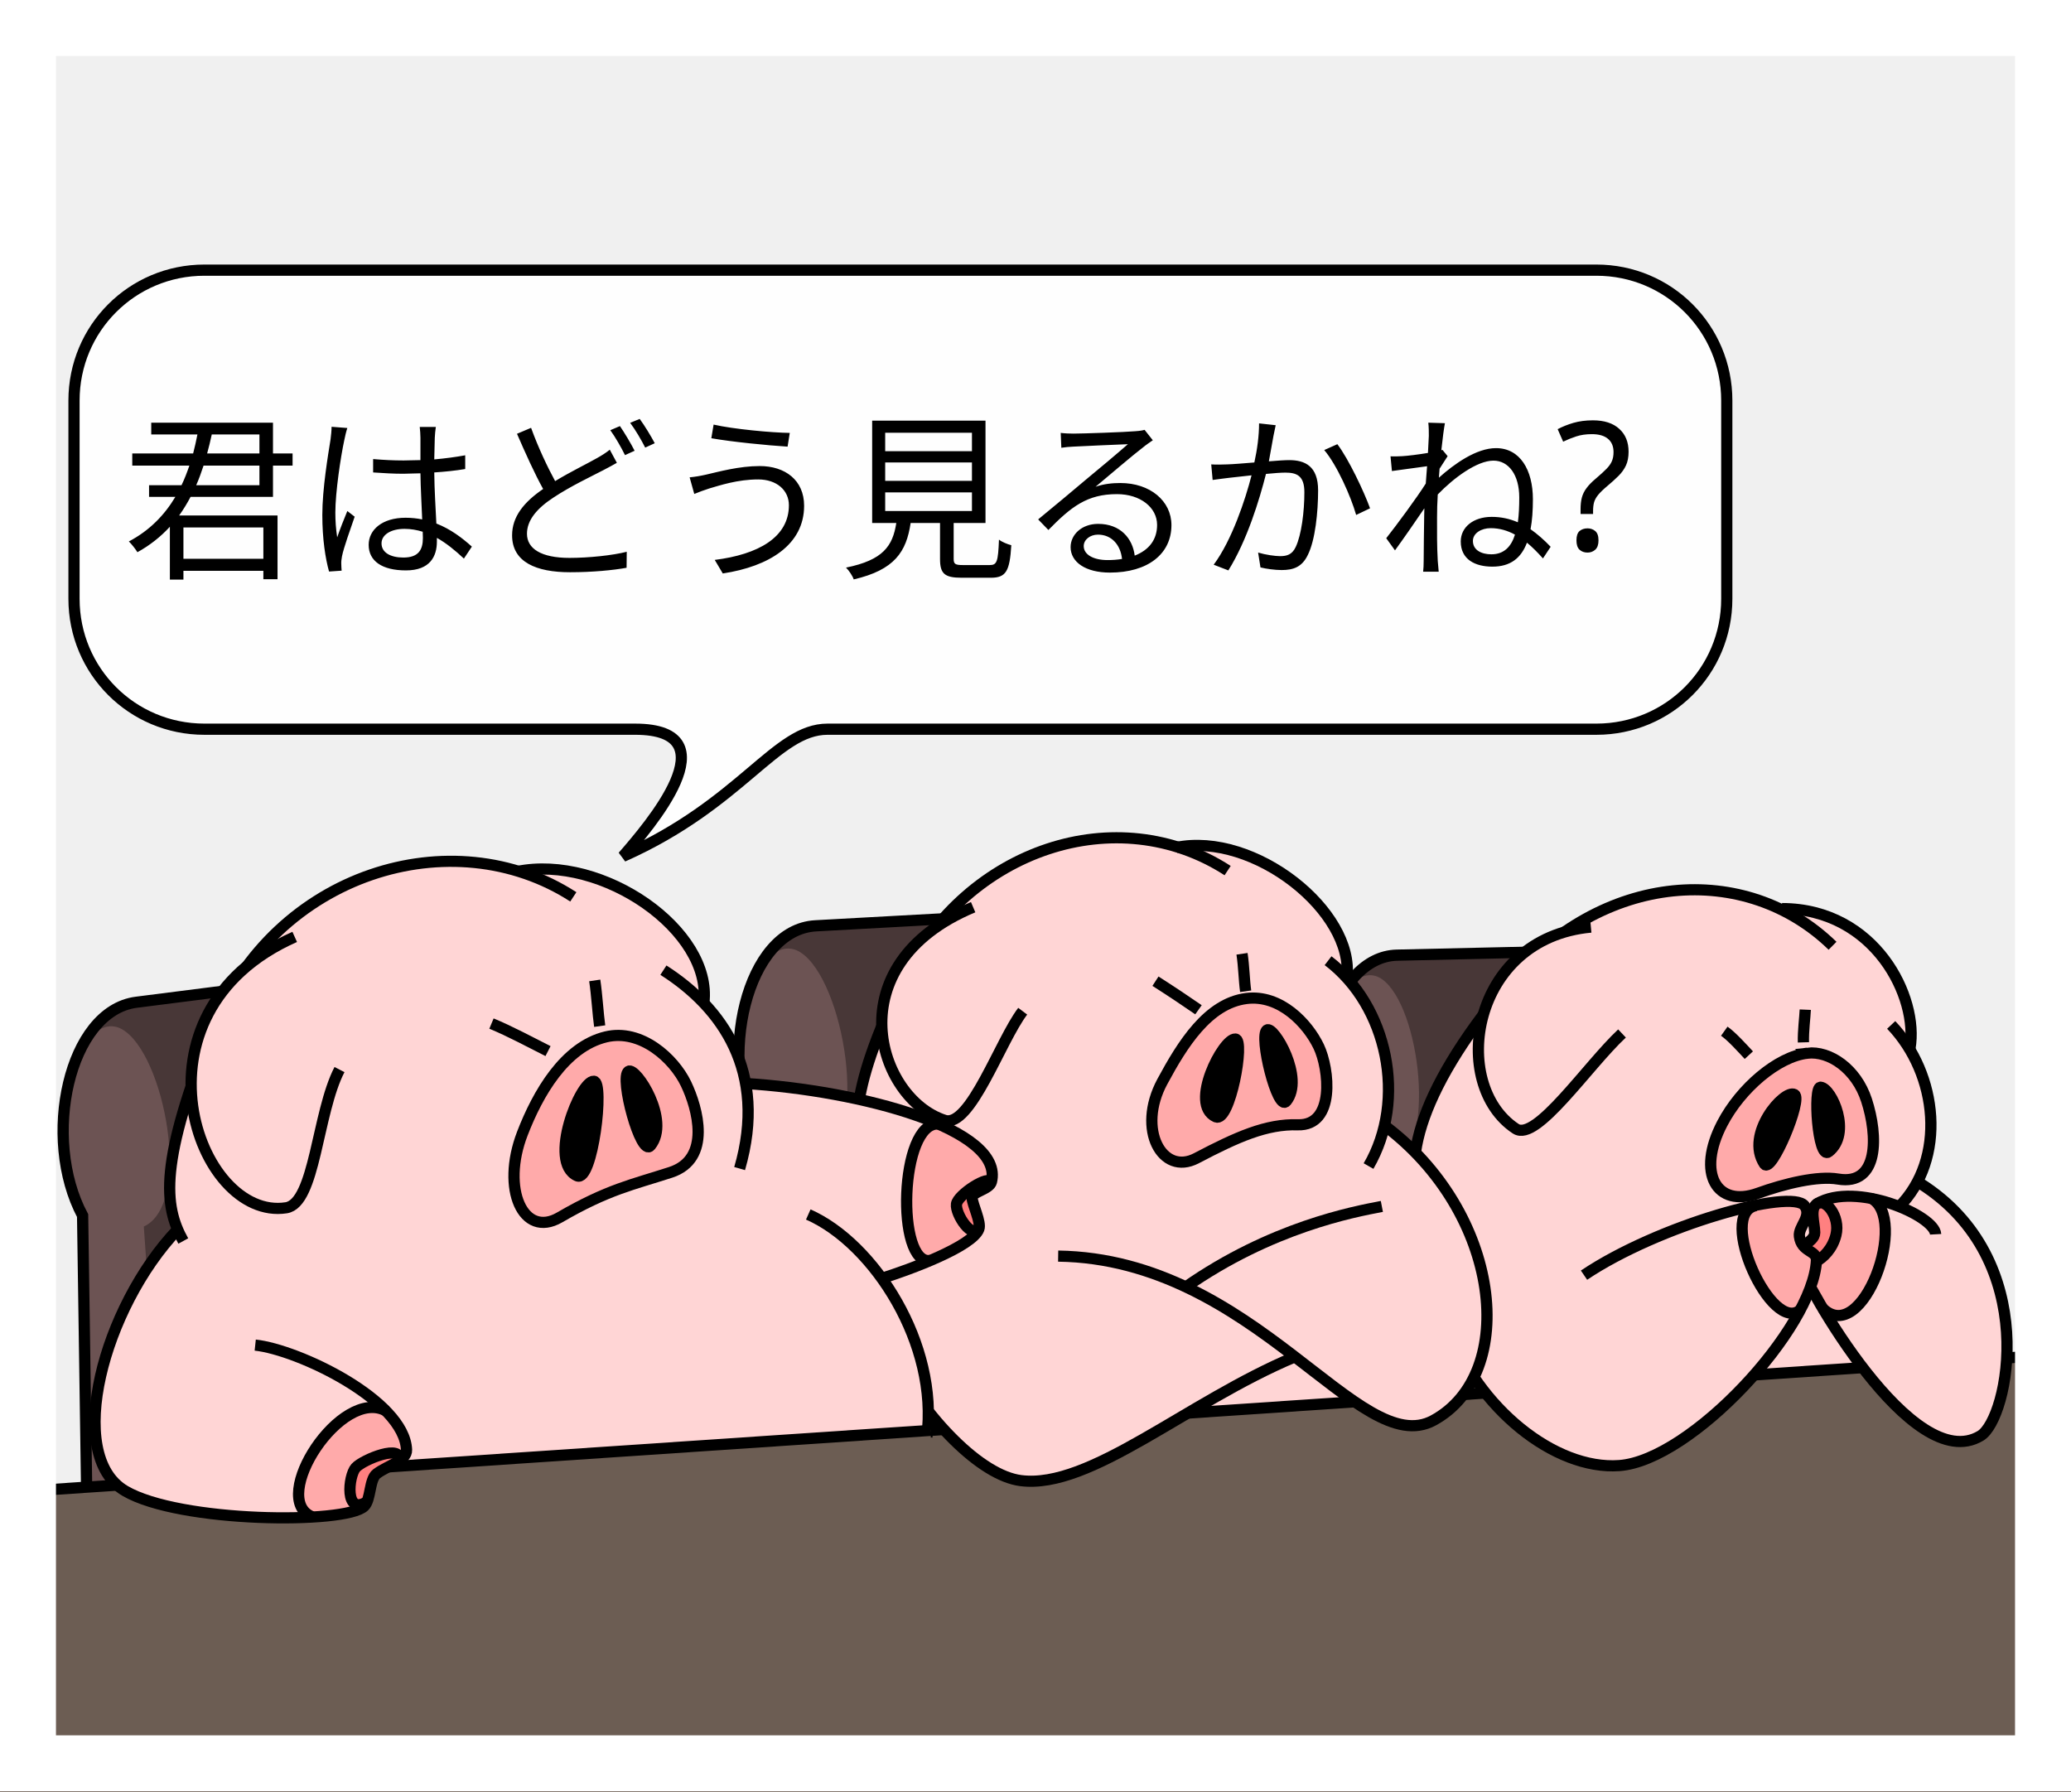
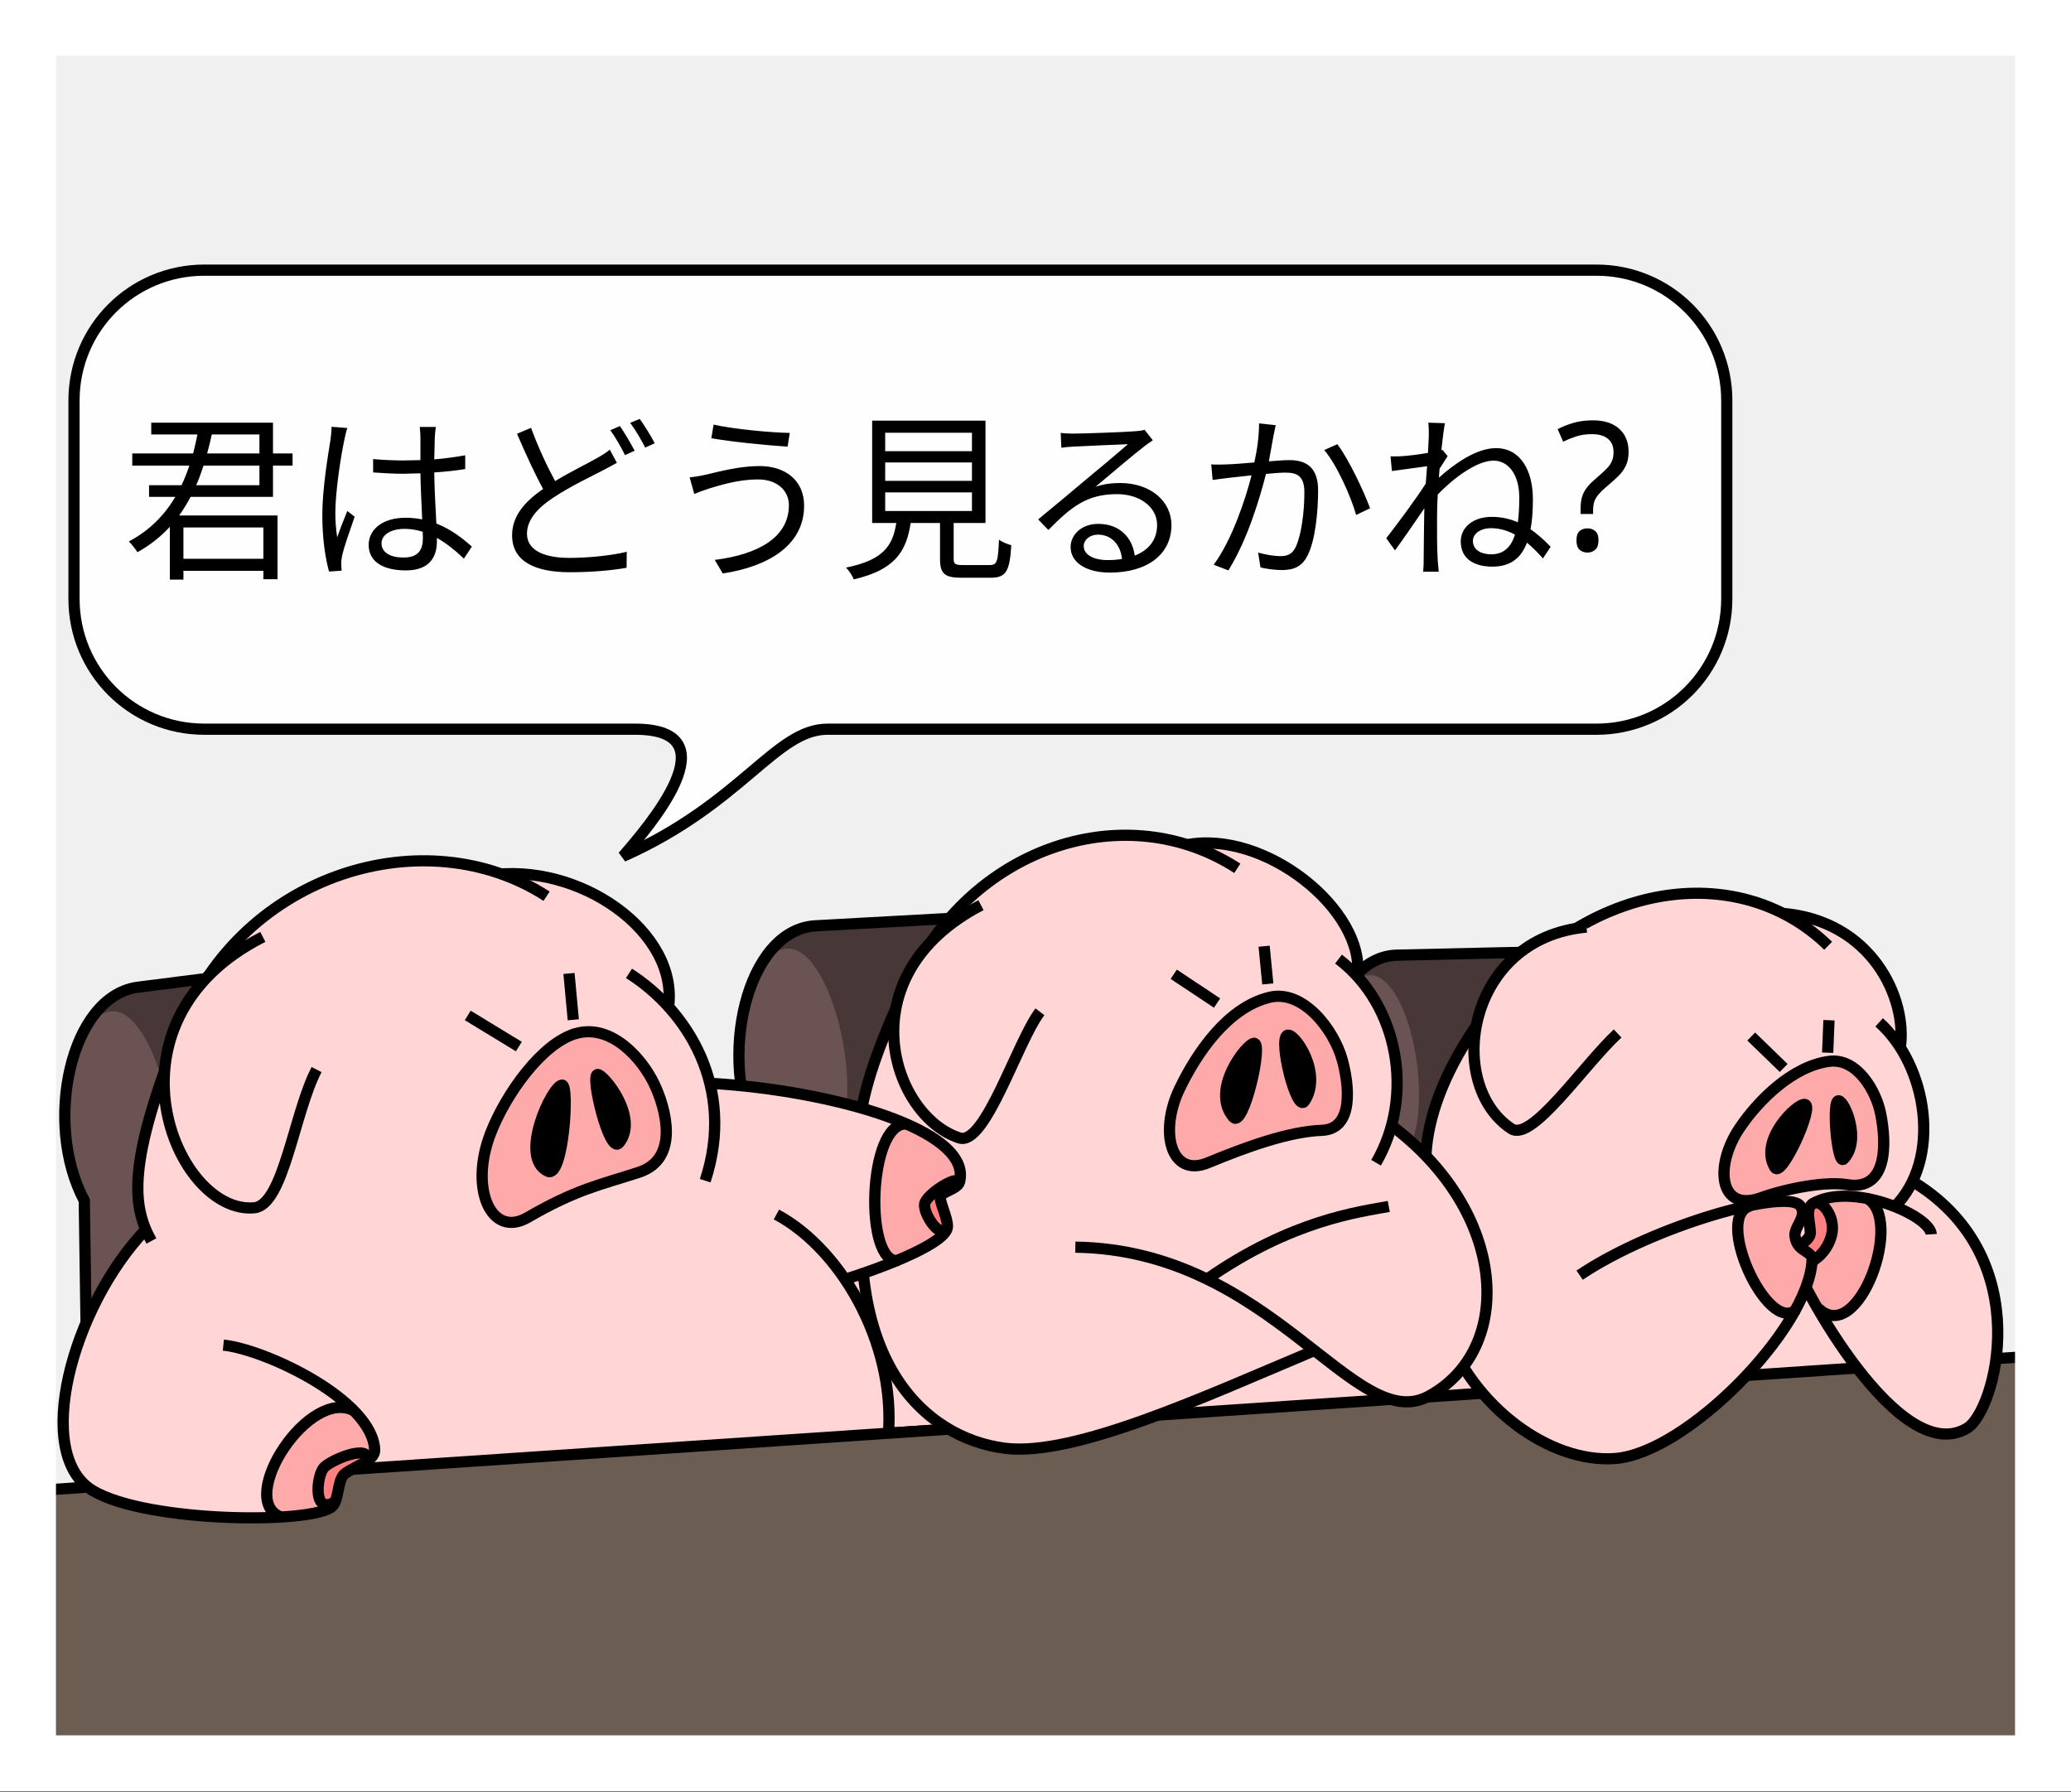
<svg xmlns="http://www.w3.org/2000/svg" width="370" height="320" id="svg3172" version="1.1">
  <defs id="defs3174" />
  <g id="layer1" transform="translate(0,-732.3622)" style="display:none">
    <path style="fill:none;stroke:#0000ff;stroke-width:1px;stroke-linecap:butt;stroke-linejoin:miter;stroke-opacity:1;display:inline" d="M 10,1042.362 360,742.362" id="path3025" />
    <path style="fill:none;stroke:#0000ff;stroke-width:1px;stroke-linecap:butt;stroke-linejoin:miter;stroke-opacity:1;display:inline" d="M 10,742.362 360,1042.362" id="path3027" />
    <path style="fill:none;stroke:#ff0000;stroke-width:1px;stroke-linecap:butt;stroke-linejoin:miter;stroke-opacity:1;display:inline" d="m 10,732.362 0,320" id="path3006" />
    <path style="fill:none;stroke:#ff0000;stroke-width:1px;stroke-linecap:butt;stroke-linejoin:miter;stroke-opacity:1;display:inline" d="m 360,732.362 0,320" id="path3010" />
    <path style="fill:none;stroke:#ff0000;stroke-width:1px;stroke-linecap:butt;stroke-linejoin:miter;stroke-opacity:1;display:inline" d="m 0,742.362 370,3e-5" id="path3016" />
    <path style="fill:none;stroke:#ff0000;stroke-width:1px;stroke-linecap:butt;stroke-linejoin:miter;stroke-opacity:1;display:inline" d="m 0,1042.362 370,0" id="path3018" />
  </g>
  <g id="layer3">
    <path style="fill:#6c5d53;stroke:#000000;stroke-width:2;stroke-linecap:butt;stroke-linejoin:miter;stroke-opacity:1" d="m 160,404 840,-84 0,200 -840,0" id="path3089" />
    <path style="fill:#6c5d53;stroke:#000000;stroke-width:2;stroke-linecap:butt;stroke-linejoin:miter;stroke-opacity:1" d="M 170,520 0,520 0,420 170,403" id="path3089-1" />
    <g transform="matrix(0.5781267,0.0422372,-0.00870668,0.5763983,-355.4058,-540.876)" style="stroke-width:3.463;display:inline" id="g7272-5-7">
      <path style="fill:#483737;stroke:none;display:inline" d="m 869.042,1327.661 -1.881,-99.29 c -13.036,-24.623 -4.798,-65.072 16.784,-67.821 l 140.88,-17.949 c 27.469,-3.5 32.414,65.125 16.546,68.91 l 26.855,144.979 -172.238,-12.993 z" id="path17724-6-2-2-7" />
      <path style="fill:#6c5353;stroke:none;display:inline" d="m 879.773,1169.089 c -12.446,-7.067 -27.11,27.173 -11.984,59.413 l 0.812,98.795 25.732,14.749 -7.663,-110.16 c 15.455,-7.108 6.614,-55.124 -6.898,-62.797 z" id="path17734-7-7-9" />
      <path style="fill:none;stroke:#000000;stroke-width:3.463;stroke-linecap:butt;stroke-linejoin:miter;stroke-opacity:1;display:inline" d="m 868.802,1327.62 -1.451,-99.216 c -13.036,-24.624 -4.399,-65.158 16.97,-67.902 l 140.816,-18.078 c 27.465,-3.526 32.733,66.544 14.921,69.312 l -120.857,18.784" id="path17724-61-6-3" />
      <path style="fill:none;stroke:#000000;stroke-width:3.463;stroke-linecap:butt;stroke-linejoin:miter;stroke-opacity:1;display:inline" d="m 1026.102,1214.105 23.012,140.609" id="path17728-2-1-1" />
      <path style="fill:none;stroke:#000000;stroke-width:3.463;stroke-linecap:butt;stroke-linejoin:miter;stroke-opacity:1;display:inline" d="m 1041.347,1211.368 26.95,145.173" id="path17730-3-4-9" />
      <path style="fill:none;stroke:#000000;stroke-width:3.463;stroke-linecap:butt;stroke-linejoin:miter;stroke-opacity:1;display:inline" d="m 923.163,1229.906 9.882,116.102" id="path17732-2-2-8" />
      <path style="fill:none;stroke:#000000;stroke-width:3.463;stroke-linecap:butt;stroke-linejoin:miter;stroke-opacity:1;display:inline" d="m 976.274,1221.852 10.424,107.75" id="path17726-4-3-6" />
    </g>
    <g transform="matrix(0.5289923,0.05568996,-0.03385587,0.5282182,-178.9203,-491.6152)" style="stroke-width:3.771;display:inline" id="g7272-5">
      <path style="fill:#483737;stroke:none;display:inline" d="m 869.042,1327.661 -1.881,-99.29 c -13.036,-24.623 -4.798,-65.072 16.784,-67.821 l 140.88,-17.949 c 27.469,-3.5 32.414,65.125 16.546,68.91 l 26.855,144.979 -172.238,-12.993 z" id="path17724-6-2-2" />
      <path style="fill:#6c5353;stroke:none;display:inline" d="m 879.773,1169.089 c -12.446,-7.067 -27.11,27.173 -11.984,59.413 l 0.812,98.795 25.732,14.749 -7.663,-110.16 c 15.455,-7.108 6.614,-55.124 -6.898,-62.797 z" id="path17734-7-7" />
      <path style="fill:none;stroke:#000000;stroke-width:3.771;stroke-linecap:butt;stroke-linejoin:miter;stroke-opacity:1;display:inline" d="m 868.802,1327.62 -1.451,-99.216 c -13.036,-24.624 -4.399,-65.158 16.97,-67.902 l 140.816,-18.078 c 27.465,-3.526 32.733,66.544 14.921,69.312 l -120.857,18.784" id="path17724-61-6" />
      <path style="fill:none;stroke:#000000;stroke-width:3.771;stroke-linecap:butt;stroke-linejoin:miter;stroke-opacity:1;display:inline" d="m 1026.102,1214.105 23.012,140.609" id="path17728-2-1" />
      <path style="fill:none;stroke:#000000;stroke-width:3.771;stroke-linecap:butt;stroke-linejoin:miter;stroke-opacity:1;display:inline" d="m 1041.347,1211.368 26.95,145.173" id="path17730-3-4" />
      <path style="fill:none;stroke:#000000;stroke-width:3.771;stroke-linecap:butt;stroke-linejoin:miter;stroke-opacity:1;display:inline" d="m 923.163,1229.906 9.882,116.102" id="path17732-2-2" />
      <path style="fill:none;stroke:#000000;stroke-width:3.771;stroke-linecap:butt;stroke-linejoin:miter;stroke-opacity:1;display:inline" d="m 976.274,1221.852 10.424,107.75" id="path17726-4-3" />
    </g>
-     <g style="stroke-width:3.548;display:inline" id="g7272" transform="matrix(0.5659715,0,0,0.5613555,-476.137,-472.4141)">
+     <g style="stroke-width:3.548;display:inline" id="g7272" transform="matrix(0.5659715,0,0,0.5613555,-475.8403,-475.1004)">
      <path style="fill:#483737;stroke:none;display:inline" d="m 869.042,1327.661 -1.881,-99.29 c -13.036,-24.623 -4.798,-65.072 16.784,-67.821 l 140.88,-17.949 c 27.469,-3.5 32.414,65.125 16.546,68.91 l 26.855,144.979 -172.238,-12.993 z" id="path17724-6-2" />
      <path style="fill:#6c5353;stroke:none;display:inline" d="m 879.773,1169.089 c -12.446,-7.067 -27.11,27.173 -11.984,59.413 l 0.812,98.795 25.732,14.749 -7.663,-110.16 c 15.455,-7.108 6.614,-55.124 -6.898,-62.797 z" id="path17734-7" />
      <path style="fill:none;stroke:#000000;stroke-width:3.548;stroke-linecap:butt;stroke-linejoin:miter;stroke-opacity:1;display:inline" d="m 868.802,1327.62 -1.451,-99.216 c -13.036,-24.624 -4.399,-65.158 16.97,-67.902 l 140.816,-18.078 c 27.465,-3.526 32.733,66.544 14.921,69.312 l -120.857,18.784" id="path17724-61" />
      <path style="fill:none;stroke:#000000;stroke-width:3.548;stroke-linecap:butt;stroke-linejoin:miter;stroke-opacity:1;display:inline" d="m 1026.102,1214.105 23.012,140.609" id="path17728-2" />
      <path style="fill:none;stroke:#000000;stroke-width:3.548;stroke-linecap:butt;stroke-linejoin:miter;stroke-opacity:1;display:inline" d="m 1041.347,1211.368 26.95,145.173" id="path17730-3" />
      <path style="fill:none;stroke:#000000;stroke-width:3.548;stroke-linecap:butt;stroke-linejoin:miter;stroke-opacity:1;display:inline" d="m 923.163,1229.906 9.882,116.102" id="path17732-2" />
      <path style="fill:none;stroke:#000000;stroke-width:3.548;stroke-linecap:butt;stroke-linejoin:miter;stroke-opacity:1;display:inline" d="m 976.274,1221.852 10.424,107.75" id="path17726-4" />
    </g>
    <g style="stroke-width:3.548;display:inline" id="g4766" transform="matrix(0.5659715,0,0,0.5613555,-460.7625,-472.4141)">
      <path id="path3911-1-4-5-6-4-1" d="m 1261.601,1222.042 c -30.71,29.443 -31.434,73.059 -23.793,90.531 l 199.07,-5.025 -6.561,-70.989 -10.446,-19.069 z" style="fill:#ffd5d5;stroke:none;display:inline" />
      <path id="path3911-1-4-5-6-4" d="m 1261.698,1221.822 c -30.71,29.443 -31.434,73.059 -23.793,90.531" style="fill:none;stroke:#000000;stroke-width:3.548;stroke-linecap:butt;stroke-linejoin:miter;stroke-opacity:1;display:inline" />
    </g>
-     <path style="fill:#ffd5d5;stroke:#000000;stroke-width:2;stroke-linecap:butt;stroke-linejoin:miter;stroke-opacity:1;display:inline" d="m 251.183,226.035 c 16.568,7.953 26.59,28.231 23.623,46.87 l -128.249,3.63 c -8.622,-14.575 0.925,-45.433 7.102,-55.13 l 4.916,-15.729 81.679,-2.473 z" id="path17261-6-6" />
+     <path style="fill:#ffd5d5;stroke:#000000;stroke-width:2;stroke-linecap:butt;stroke-linejoin:miter;stroke-opacity:1;display:inline" d="m 251.183,226.035 c 16.568,7.953 26.59,28.231 23.623,46.87 l -128.249,3.63 c -8.622,-14.575 0.925,-45.433 7.102,-55.13 l 4.916,-15.729 40.434,-1.224 41.245,-1.249 z" id="path17261-6-6" />
    <path style="fill:#6c5d53;stroke:#000000;stroke-width:2;stroke-linecap:butt;stroke-linejoin:miter;stroke-opacity:1" d="M 156.298,256.19 998.583,199.504 992.09,399.398 152.533,372.129" id="path3089-17" />
-     <g style="stroke-width:3.548;display:inline" id="g4808" transform="matrix(0.5659715,0,0,0.5613555,-460.7625,-472.4141)">
-       <path id="path3570-7-2-8-1-3-7" d="m 1425.064,1233.859 c -0.336,-6.039 -25.281,-16.895 -37.348,-9.786 -2.526,1.488 -0.856,6.22 -0.83,9.256 0.03,3.404 -6.576,3.996 -5.006,9.457 1.934,6.728 35.836,68.31 57.362,55.19 8.854,-5.397 19.355,-55.849 -18.992,-80.272" style="fill:#ffd5d5;stroke:none;display:inline" />
-       <path id="path3536-4-7-61-2-2-5" d="m 1264.962,1228.644 c -10.296,-14.093 -3.667,-39.221 24.393,-73.287 30.377,-36.879 75.818,-39.512 103.041,-12.768 l 18.513,25.191 c 14.804,15.656 17.63,42.698 2.316,58.054 z" style="fill:#ffd5d5;stroke:none;display:inline" />
+     <g style="stroke-width:3.548;display:inline" id="g4808" transform="matrix(0.5659715,0,0,0.5613555,-461.5475,-472.4141)">
+       <path id="path3570-7-2-8-1-3-7" d="m 1425.064,1233.859 c -0.336,-6.039 -25.281,-16.895 -37.348,-9.786 -2.526,1.488 -0.856,6.22 -0.83,9.256 0.03,3.404 -6.576,3.996 -5.006,9.457 1.934,6.728 32.203,65.868 53.729,52.748 8.854,-5.397 22.988,-53.407 -15.359,-77.83" style="fill:#ffd5d5;stroke:none;display:inline" />
      <path id="path3570-7-2-8-1-3-9" d="m 1387.817,1224.473 c -2.395,1.69 -0.856,6.22 -0.83,9.256 0.03,3.404 -6.359,3.938 -5.006,9.457 0.694,2.831 7.478,14.597 7.478,14.597 12.741,12.477 27.435,-28.966 15.258,-35.023 0,0 -12.098,-1.676 -16.902,1.713 z" style="fill:#ffaaaa;stroke:none;display:inline" />
-       <path id="path5091-2-4-0-7-2-28-9" d="m 1376.633,1130.694 c 29.442,0.062 43.246,28.273 40.385,44.464" style="fill:#ffd5d5;stroke:#000000;stroke-width:3.548;stroke-linecap:butt;stroke-linejoin:miter;stroke-opacity:1;display:inline" />
+       <path id="path5091-2-4-0-7-2-28-9" d="m 1414.946,1221.537 0.36,-46.379 c 2.432,-15.472 -8.803,-41.093 -38.102,-43.025 l -110.814,92.66" style="fill:#ffd5d5;stroke:#000000;stroke-width:3.548;stroke-linecap:butt;stroke-linejoin:miter;stroke-opacity:1;display:inline" />
      <path id="path3386-7-3-0-9" d="m 1312.866,1232.786 c -42.932,43.303 -53.882,98.661 -42.984,114.582 3.573,5.22 4.926,-6.14 9.852,-5.453 l 54.212,-78.151 z" style="fill:none;stroke:none;display:inline" />
-       <path id="path3536-4-7-61-2-2" d="m 1392.58,1142.533 c -27.223,-26.744 -72.664,-24.111 -103.041,12.768 -28.059,34.066 -34.689,59.194 -24.393,73.287" style="fill:none;stroke:#000000;stroke-width:3.548;stroke-linecap:butt;stroke-linejoin:miter;stroke-opacity:1;display:inline" />
-       <path id="path5093-4-2-9-9-4-48-5" d="m 1411.093,1167.724 c 14.804,15.656 17.63,42.698 2.316,58.054" style="fill:none;stroke:#000000;stroke-width:3.548;stroke-linecap:butt;stroke-linejoin:miter;stroke-opacity:1;display:inline" />
-       <path id="path5095-5-3-4-3-2-6-5" d="m 1383.972,1162.87 c -0.108,2.544 -0.692,6.862 -0.585,10.399" style="fill:none;stroke:#000000;stroke-width:3.548;stroke-linecap:butt;stroke-linejoin:miter;stroke-opacity:1;display:inline" />
-       <path id="path5097-5-2-8-1-5-50-3" d="m 1358.405,1169.717 c 2.427,1.719 5.614,5.32 7.752,7.628" style="fill:none;stroke:#000000;stroke-width:3.548;stroke-linecap:butt;stroke-linejoin:miter;stroke-opacity:1;display:inline" />
+       <path id="path3536-4-7-61-2-2" d="m 1392.58,1142.533 c -27.223,-26.744 -73.285,-21.286 -103.632,15.617 -24.447,29.728 -28.181,57.019 -18.358,72.066" style="fill:#ffd5d5;stroke:#000000;stroke-width:3.548;stroke-linecap:butt;stroke-linejoin:miter;stroke-opacity:1;display:inline" />
+       <path id="path5093-4-2-9-9-4-48-5" d="m 1408.671,1166.91 c 15.207,13.621 20.052,43.512 4.738,58.868" style="fill:#ffd5d5;stroke:#000000;stroke-width:3.548;stroke-linecap:butt;stroke-linejoin:miter;stroke-opacity:1;display:inline" />
+       <path id="path5095-5-3-4-3-2-6-5" d="m 1392.841,1166.225 -0.418,10.335" style="fill:none;stroke:#000000;stroke-width:3.548;stroke-linecap:butt;stroke-linejoin:miter;stroke-opacity:1;display:inline" />
+       <path id="path5097-5-2-8-1-5-50-3" d="m 1368.297,1171.415 10.238,10" style="fill:none;stroke:#000000;stroke-width:3.548;stroke-linecap:butt;stroke-linejoin:miter;stroke-opacity:1;display:inline" />
      <path id="path5099-1-2-8-9-8-9-3" d="m 1316.301,1136.588 c -38.025,3.531 -44.824,50.118 -23.733,64.165 6.494,4.325 22.674,-20.093 33.556,-30.31" style="fill:#ffd5d5;stroke:#000000;stroke-width:3.548;stroke-linecap:butt;stroke-linejoin:miter;stroke-opacity:1;display:inline" />
-       <path id="path5101-7-1-2-8-62-0-3" d="m 1384.592,1176.719 c -9.372,1.127 -20.976,11.088 -26.816,22.344 -8.196,15.798 -1.858,26.979 11.278,22.214 8.516,-3.088 18.834,-5.598 25.279,-4.504 12.971,2.201 12.621,-13.776 8.978,-25.075 -3.215,-9.974 -11.661,-15.829 -18.72,-14.98 z" style="fill:#ffaaaa;stroke:#000000;stroke-width:3.548;stroke-linecap:butt;stroke-linejoin:miter;stroke-opacity:1;display:inline" />
-       <path id="path5105-1-6-4-6-6-0-7" d="m 1371.08,1211.992 c 2.2,3.362 12.116,-20.704 9.472,-22.147 -3.184,-1.738 -15.736,12.574 -9.472,22.147 z" style="fill:#000000;stroke:#000000;stroke-width:3.548;display:inline" />
-       <path id="path5107-1-8-55-5-5-6-4" d="m 1388.806,1187.536 c -2.408,-0.194 -0.876,23.237 2.508,20.589 7.475,-5.847 0.979,-20.311 -2.508,-20.589 z" style="fill:#000000;stroke:#000000;stroke-width:3.548;display:inline" />
+       <path id="path5101-7-1-2-8-62-0-3" d="m 1392.896,1179.31 c -11.55,1.521 -22.375,12.398 -28.249,21.193 -8.164,12.224 -6.425,26.979 6.711,22.214 8.516,-3.088 20.661,-5.275 27.106,-4.181 12.971,2.201 12.606,-13.053 10.656,-22.723 -1.418,-7.035 -7.365,-17.67 -16.225,-16.503 z" style="fill:#ffaaaa;stroke:#000000;stroke-width:3.548;stroke-linecap:butt;stroke-linejoin:miter;stroke-opacity:1;display:inline" />
+       <path id="path5105-1-6-4-6-6-0-7" d="m 1375.79,1213.143 c 2.079,3.44 12.411,-19.493 9.472,-20.132 -2.376,-0.517 -14.737,11.423 -9.472,20.132 z" style="fill:#000000;stroke:#000000;stroke-width:3.548;display:inline" />
+       <path id="path5107-1-8-55-5-5-6-4" d="m 1395.943,1191.853 c -2.354,-0.547 -0.483,20.662 1.509,18.575 5.537,-5.8 0.565,-18.092 -1.509,-18.575 z" style="fill:#000000;stroke:#000000;stroke-width:3.548;display:inline" />
      <path id="path5111-7-6-1-8-2-3-8-0" d="m 1404.682,1222.851 c 12.177,6.057 -2.518,47.501 -15.258,35.023" style="fill:none;stroke:#000000;stroke-width:3.548;stroke-linecap:butt;stroke-linejoin:miter;stroke-opacity:1;display:inline" />
      <path id="path3570-7-2-8-1-3-5" d="m 1382.122,1243.036 c -1.57,-5.461 5.036,-6.053 5.006,-9.457 -0.026,-3.036 -1.696,-7.768 0.83,-9.256 1.692,-1.491 6.748,3.127 5.878,10.023 -1.121,8.886 -11.53,11.215 -11.713,8.69 z" style="fill:#ff8080;stroke:none;display:inline" />
      <path id="path5111-7-6-1-8-2-3-8-0-8" d="m 1387.496,1224.805 c 2.745,-2.302 7.626,3.819 6.163,9.782 -2.087,8.5 -11.418,12.051 -11.931,6.79" style="fill:none;stroke:#000000;stroke-width:3.548;stroke-linecap:butt;stroke-linejoin:miter;stroke-opacity:1;display:inline" />
-       <path id="path3570-7-2-8-1-3" d="m 1425.129,1234.349 c -0.336,-6.039 -25.281,-16.895 -37.348,-9.786 -2.526,1.488 -0.856,6.22 -0.83,9.256 0.03,3.404 -6.576,3.996 -5.006,9.457 1.934,6.728 35.836,68.31 57.362,55.19 8.854,-5.397 19.355,-55.849 -18.992,-80.272" style="fill:none;stroke:#000000;stroke-width:3.548;stroke-linecap:butt;stroke-linejoin:miter;stroke-opacity:1;display:inline" />
-       <path id="path5109-2-7-7-2-9-1-3-1" d="m 1271.488,1264.163 c 9.256,24.844 33.173,45.383 53.651,43.871 22.615,-1.67 61.154,-43.589 62.227,-65.233 0.171,-3.445 -4.711,-2.468 -5.384,-7.737 -0.39,-3.055 4.092,-6.351 1.645,-9.685 -4.12,-5.612 -45.98,6.053 -69.632,22.063" style="fill:#ffd5d5;stroke:none;display:inline" />
+       <path id="path3570-7-2-8-1-3" d="m 1425.129,1234.349 c -0.336,-6.039 -25.281,-16.895 -37.348,-9.786 -2.526,1.488 -0.856,6.22 -0.83,9.256 0.03,3.404 -6.576,3.996 -5.006,9.457 1.934,6.728 33.01,65.868 54.536,52.748 8.854,-5.397 22.18,-53.407 -16.166,-77.83" style="fill:none;stroke:#000000;stroke-width:3.548;stroke-linecap:butt;stroke-linejoin:miter;stroke-opacity:1;display:inline" />
+       <path id="path5109-2-7-7-2-9-1-3-1" d="m 1271.488,1264.163 c 9.256,24.844 33.173,42.534 53.651,41.022 22.615,-1.67 61.154,-40.74 62.227,-62.384 0.171,-3.445 -4.711,-2.468 -5.384,-7.737 -0.39,-3.055 4.092,-6.351 1.645,-9.685 -4.12,-5.612 -45.98,6.053 -69.632,22.063" style="fill:#ffd5d5;stroke:none;display:inline" />
      <path id="path5111-7-6-1-8-2-3-8-7" d="m 1382.555,1258.22 c -9.101,8.271 -26.666,-30.684 -14.121,-33.087 0,0 12.838,-3.064 15.363,0.069 2.596,3.22 -2.035,6.63 -1.645,9.685 0.673,5.269 4.937,4.317 5.384,7.737 0.699,5.347 -4.981,15.597 -4.981,15.597 z" style="fill:#ffaaaa;stroke:none;display:inline" />
-       <path id="path5109-2-7-7-2-9-1-3" d="m 1271.371,1263.914 c 8.976,25.46 33.424,45.545 53.902,44.033 22.615,-1.67 61.154,-43.589 62.227,-65.233 0.171,-3.445 -4.711,-2.468 -5.384,-7.737 -0.39,-3.055 4.092,-6.351 1.645,-9.685 -4.12,-5.612 -45.98,6.053 -69.632,22.063" style="fill:none;stroke:#000000;stroke-width:3.548;stroke-linecap:butt;stroke-linejoin:miter;stroke-opacity:1;display:inline" />
+       <path id="path5109-2-7-7-2-9-1-3" d="m 1271.371,1263.914 c 8.976,25.46 33.424,43.307 53.902,41.795 22.615,-1.67 61.154,-41.351 62.227,-62.995 0.171,-3.445 -4.711,-2.468 -5.384,-7.737 -0.39,-3.055 4.092,-6.351 1.645,-9.685 -4.12,-5.612 -45.98,6.053 -69.632,22.063" style="fill:none;stroke:#000000;stroke-width:3.548;stroke-linecap:butt;stroke-linejoin:miter;stroke-opacity:1;display:inline" />
      <path id="path5111-7-6-1-8-2-3-8" d="m 1382.519,1258.31 c -9.101,8.271 -26.666,-30.684 -14.121,-33.087" style="fill:none;stroke:#000000;stroke-width:3.548;stroke-linecap:butt;stroke-linejoin:miter;stroke-opacity:1;display:inline" />
    </g>
-     <g style="stroke-width:3.258;display:inline" id="g5169" transform="matrix(0.6163327,0,0,0.6113061,-519.2037,-526.0545)">
-       <path id="path17392-5-9" d="m 1091.948,1199.291 c -16.167,29.304 23.127,90.92 46.36,93.926 20.136,2.605 48.125,-22.92 79.366,-36.132" style="fill:#ffd5d5;stroke:#000000;stroke-width:3.258;stroke-linecap:butt;stroke-linejoin:miter;stroke-opacity:1;display:inline" />
-       <path style="fill:#ffd5d5;stroke:none;display:inline" d="m 1238.998,1201.352 c 11.209,-19.4 5.535,-46.802 -11.729,-60.013 l -29.114,-26.331 c -32.007,-20.901 -75.546,-6.374 -93.855,31.247 -16.958,34.846 -15.179,48.105 -9.916,57.604 z" id="path17390-2-2-4" />
-       <path style="fill:#ffd5d5;stroke:#000000;stroke-width:3.258;stroke-linecap:butt;stroke-linejoin:miter;stroke-opacity:1;display:inline" d="m 1243.541,1189.304 c 34.097,25.589 39.242,72.673 14.375,86.314 -21.51,11.8 -51.692,-47.185 -108.776,-48.009" id="path17400-76-7" />
-       <path style="fill:#ffd5d5;stroke:#000000;stroke-width:3.258;stroke-linecap:butt;stroke-linejoin:miter;stroke-opacity:1;display:inline" d="m 1183.31,1108.204 c 22.725,-4.723 51.792,18.851 49.52,37.989" id="path17396-3-3" />
-       <path style="fill:none;stroke:#000000;stroke-width:3.258;stroke-linecap:butt;stroke-linejoin:miter;stroke-opacity:1;display:inline" d="m 1227.379,1141.286 c 17.264,13.211 22.938,40.613 11.729,60.013" id="path17390-2-2" />
-       <path id="path7066-3" d="m 1198.266,1114.955 c -32.007,-20.901 -75.546,-6.374 -93.855,31.247 -16.958,34.846 -15.179,48.105 -9.916,57.604" style="fill:none;stroke:#000000;stroke-width:3.258;stroke-linecap:butt;stroke-linejoin:miter;stroke-opacity:1;display:inline" />
-       <path style="fill:#ffaaaa;stroke:#000000;stroke-width:3.258;stroke-linecap:butt;stroke-linejoin:miter;stroke-opacity:1;display:inline" d="m 1203.715,1152.329 c 9.806,-1.244 17.738,7.275 20.95,14.039 3.086,6.499 4.868,23.213 -6.072,22.871 -9.067,-0.283 -17.522,3.493 -29.398,9.778 -9.873,5.226 -17.336,-8.399 -9.866,-22.384 5.835,-10.922 13.216,-22.887 24.386,-24.304 z" id="path17394-4-3" />
-       <path style="fill:#ffd5d5;stroke:#000000;stroke-width:3.258;stroke-linecap:butt;stroke-linejoin:miter;stroke-opacity:1;display:inline" d="m 1124.496,1125.646 c -40.023,16.846 -27.781,55.958 -8.263,62.278 7.409,2.399 16.154,-23.337 22.629,-31.878" id="path17398-1-4" />
-       <path style="fill:none;stroke:#000000;stroke-width:3.258;stroke-linecap:butt;stroke-linejoin:miter;stroke-opacity:1;display:inline" d="m 1202.433,1139.266 c 0.563,3.737 0.625,7.896 1.058,10.942" id="path17404-2-1" />
-       <path style="fill:none;stroke:#000000;stroke-width:3.258;stroke-linecap:butt;stroke-linejoin:miter;stroke-opacity:1;display:inline" d="m 1189.813,1155.626 c -3.308,-2.321 -8.245,-5.644 -12.467,-8.35" id="path17406-3-1" />
-       <path style="fill:#000000;stroke:#000000;stroke-width:3.258;stroke-linecap:butt;stroke-linejoin:miter;stroke-opacity:1;display:inline" d="m 1200.52,1164.166 c -3.573,-0.219 -13.574,19.168 -5.674,22.754 4.059,1.843 8.513,-22.581 5.674,-22.754 z" id="path17408-3-3" />
-       <path style="fill:#000000;stroke:#000000;stroke-width:3.258;stroke-linecap:butt;stroke-linejoin:miter;stroke-opacity:1;display:inline" d="m 1209.688,1161.519 c -2.479,1.625 3.028,23.996 5.555,20.86 5.43,-6.739 -3.611,-22.134 -5.555,-20.86 z" id="path17410-4-8" />
-       <path id="path17261-6-6-7" d="m 1186.011,1236.715 c 24.878,-17.552 48.745,-22.048 56.959,-23.623" style="fill:none;stroke:#000000;stroke-width:3.258;stroke-linecap:butt;stroke-linejoin:miter;stroke-opacity:1;display:inline" />
+     <g id="g3114" transform="matrix(-1,0,0,1,419.5816,0)">
+       <path id="path17392-5-9" d="m 184.769,241.267 c 19.255,8.077 42.887,19.039 55.297,17.447 14.319,-1.838 29.95,-15.772 24.477,-51.634 l -63.611,-53.409 -22.619,16.222 -5.712,35.413" style="fill:#ffd5d5;stroke:#000000;stroke-width:2;stroke-linecap:butt;stroke-linejoin:miter;stroke-opacity:1;display:inline" />
+       <path style="fill:#ffd5d5;stroke:#000000;stroke-width:2;stroke-linecap:butt;stroke-linejoin:miter;stroke-opacity:1;display:inline" d="m 171.111,200.975 c -21.015,15.643 -22.13,40.085 -6.804,48.424 13.257,7.213 27.975,-26.103 63.158,-26.607" id="path17400-76-7" />
+       <path style="fill:#ffd5d5;stroke:#000000;stroke-width:2;stroke-linecap:butt;stroke-linejoin:miter;stroke-opacity:1;display:inline" d="m 207.808,150.961 c -14.109,-2.909 -32.156,11.608 -30.745,23.394" id="path17396-3-3" />
+       <path style="fill:#ffd5d5;stroke:#000000;stroke-width:2;stroke-linecap:butt;stroke-linejoin:miter;stroke-opacity:1;display:inline" d="m 180.447,171.332 c -10.719,8.135 -13.666,24.434 -6.707,36.381" id="path17390-2-2" />
+       <path id="path7066-3" d="m 198.522,155.118 c 19.872,-12.871 46.903,-3.925 58.271,19.242 10.529,21.458 11.363,32.208 6.48,38.704" style="fill:#ffd5d5;stroke:#000000;stroke-width:2;stroke-linecap:butt;stroke-linejoin:miter;stroke-opacity:1;display:inline" />
+       <path style="fill:#ffaaaa;stroke:#000000;stroke-width:2;stroke-linecap:butt;stroke-linejoin:miter;stroke-opacity:1;display:inline" d="m 192.782,178.161 c -5.964,-1.446 -11.501,5.71 -13.007,11.177 -1.178,4.278 -2.218,12.368 3.655,12.585 5.863,0.217 13.352,2.903 20.324,5.791 6.649,2.755 8.788,-5.505 5.097,-13.204 -3.159,-6.59 -8.674,-14.556 -16.069,-16.349 z" id="path17394-4-3" />
+       <path style="fill:#ffd5d5;stroke:#000000;stroke-width:2;stroke-linecap:butt;stroke-linejoin:miter;stroke-opacity:1;display:inline" d="m 244.323,161.701 c 24.203,12.635 15.956,37.69 3.838,41.582 -4.6,1.478 -10.353,-17.279 -14.372,-22.538" id="path17398-1-4" />
+       <path style="fill:none;stroke:#000000;stroke-width:2;stroke-linecap:butt;stroke-linejoin:miter;stroke-opacity:1;display:inline" d="m 193.738,169.031 -0.657,6.738" id="path17404-2-1" />
+       <path style="fill:none;stroke:#000000;stroke-width:2;stroke-linecap:butt;stroke-linejoin:miter;stroke-opacity:1;display:inline" d="m 202.143,179.186 7.74,-5.142" id="path17406-3-1" />
+       <path style="fill:#000000;stroke:#000000;stroke-width:2;stroke-linecap:butt;stroke-linejoin:miter;stroke-opacity:1;display:inline" d="m 195.571,186.371 c 1.413,0.211 7.812,8.378 3.659,13.207 -1.802,2.096 -5.405,-13.468 -3.659,-13.207 z" id="path17408-3-3" />
+       <path style="fill:#000000;stroke:#000000;stroke-width:2;stroke-linecap:butt;stroke-linejoin:miter;stroke-opacity:1;display:inline" d="m 189.648,184.971 c 1.539,1.001 -1.716,13.821 -3.114,11.762 -3.371,-4.964 1.907,-12.547 3.114,-11.762 z" id="path17410-4-8" />
+       <path id="path17261-6-6-7" d="m 204.056,228.586 c -15.333,-10.73 -27.53,-12.107 -32.592,-13.07" style="fill:none;stroke:#000000;stroke-width:2;stroke-linecap:butt;stroke-linejoin:miter;stroke-opacity:1;display:inline" />
    </g>
-     <g style="stroke-width:3.548;display:inline" id="g7281" transform="matrix(0.5659715,0,0,0.5613555,-476.137,-472.4141)">
-       <path id="path17261-6-8" d="m 1096.464,1228.121 c 32.049,15.511 38.633,40.894 37.267,70.162 l -227.891,36.568 -8.511,-98.184 155.845,-30.325 z" style="fill:#ffd5d5;stroke:none;display:inline" />
-       <path style="fill:#ffd5d5;stroke:none;display:inline" d="m 1076.139,1186.24 c 36.973,2.238 82.171,14.578 78.001,31.333 -0.599,2.405 -6.18,3.172 -6.107,5.016 0.089,2.249 2.952,7.808 2.133,10.006 -2.051,5.504 -20.911,12.286 -30.427,15.288 l -56.869,-31.421 z" id="path17400-76-9" />
-       <path id="path17261-6" d="m 1096.419,1228.046 c 20.809,9.215 41.287,41.366 37.423,70.792" style="fill:none;stroke:#000000;stroke-width:3.548;stroke-linecap:butt;stroke-linejoin:miter;stroke-opacity:1;display:inline" />
+     <g style="stroke-width:3.548;display:inline" id="g7281" transform="matrix(0.5659715,0,0,0.5613555,-481.8303,-472.4141)">
+       <path id="path17261-6-8" d="m 1096.464,1228.121 c 29.195,15.799 36.312,43.641 34.946,72.91 l -225.57,33.821 -8.511,-98.184 155.845,-30.325 z" style="fill:#ffd5d5;stroke:none;display:inline" />
+       <path style="fill:#ffd5d5;stroke:none;display:inline" d="m 1076.139,1186.24 c 36.973,2.238 82.171,14.578 78.001,31.333 -0.599,2.405 -6.18,3.172 -6.107,5.016 0.089,2.249 2.952,7.808 2.133,10.006 -2.051,5.504 -22.324,12.489 -31.839,15.492 l -55.456,-31.624 z" id="path17400-76-9" />
+       <path id="path17261-6" d="m 1096.419,1228.046 c 21.616,11.657 38.865,43.808 35.001,73.234" style="fill:none;stroke:#000000;stroke-width:3.548;stroke-linecap:butt;stroke-linejoin:miter;stroke-opacity:1;display:inline" />
      <path style="fill:#ffaaaa;stroke:none;display:inline" d="m 1137.249,1199.289 c 6.602,1.23 18.574,10.654 17.174,17.962 -0.466,2.434 -6.23,3.114 -6.157,4.958 0.09,2.249 2.977,8.207 2.108,10.385 -1.884,4.722 -11.605,9.058 -15.727,10.241 -9.324,-0.669 -10.181,-39.773 2.602,-43.547 z" id="path17414-0-8" />
      <path style="fill:#ff8080;stroke:none;display:inline" d="m 1143.264,1224.523 c -0.446,3.243 5.553,11.973 7.023,7.585 0.63,-1.878 -2.013,-7.383 -2.103,-9.633 -0.073,-1.845 5.917,-2.558 6.011,-4.904 0.104,-2.635 -10.506,3.858 -10.931,6.952 z" id="path17412-4-5" />
-       <path style="fill:none;stroke:#000000;stroke-width:3.548;stroke-linecap:butt;stroke-linejoin:miter;stroke-opacity:1;display:inline" d="m 1076.23,1186.338 c 36.973,2.238 82.171,14.578 78.001,31.333 -0.599,2.405 -6.18,3.172 -6.107,5.016 0.089,2.249 2.952,7.808 2.133,10.006 -2.051,5.504 -21.38,12.758 -30.895,15.76" id="path17400-76" />
+       <path style="fill:none;stroke:#000000;stroke-width:3.548;stroke-linecap:butt;stroke-linejoin:miter;stroke-opacity:1;display:inline" d="m 1076.23,1186.338 c 36.973,2.238 82.171,14.578 78.001,31.333 -0.599,2.405 -6.18,3.172 -6.107,5.016 0.089,2.249 2.952,7.808 2.133,10.006 -2.051,5.504 -22.591,12.962 -32.106,15.964" id="path17400-76" />
      <path style="fill:none;stroke:#000000;stroke-width:3.548;stroke-linecap:butt;stroke-linejoin:miter;stroke-opacity:1;display:inline" d="m 1154.039,1217.895 c -0.211,-2.731 -10.41,3.746 -10.835,6.841 -0.446,3.243 5.254,11.861 6.993,7.212" id="path17412-1" />
      <path style="fill:none;stroke:#000000;stroke-width:3.548;stroke-linecap:butt;stroke-linejoin:miter;stroke-opacity:1;display:inline" d="m 1137.461,1199.253 c -12.296,-0.706 -13.375,45.163 -2.515,43.412" id="path17414-8" />
    </g>
    <path style="fill:#6c5d53;stroke:#000000;stroke-width:2;stroke-linecap:butt;stroke-linejoin:miter;stroke-opacity:1" d="M 162.527,372.454 -7.383,366.935 -4.137,266.988 166.326,255.515" id="path3089-1-4" />
-     <g style="stroke-width:3.548;display:inline" id="g7240" transform="matrix(0.5659715,0,0,0.5613555,-476.137,-472.4141)">
-       <path id="path17392-5-1" d="m 897.265,1232.814 c -23.304,24.692 -35.882,71.701 -16.523,83.126 17.25,10.181 69.546,10.598 75.474,4.892 2.116,-2.037 1.587,-8.571 3.934,-10.36 3.476,-2.649 9.575,-4.081 9.425,-7.629 -0.67,-15.807 -34.258,-31.876 -47.758,-33.308" style="fill:#ffd5d5;stroke:none;display:inline" />
+     <g style="stroke-width:3.548;display:inline" id="g7240" transform="matrix(0.5659715,0,0,0.5613555,-481.8303,-472.4141)">
+       <path id="path17392-5-1" d="m 897.265,1232.814 c -23.304,24.692 -35.882,71.701 -16.523,83.126 17.25,10.181 69.546,10.598 75.474,4.892 2.116,-2.037 1.587,-8.571 3.934,-10.36 3.476,-2.649 9.575,-4.081 9.425,-7.629 -0.67,-15.807 -34.258,-31.876 -47.758,-33.308 l 152.914,-56.142 -19.434,-64.426 -38.393,-22.427 z" style="fill:#ffd5d5;stroke:none;display:inline" />
      <path id="path17392-5-7" d="m 956.216,1320.745 c 1.684,-2.407 1.587,-8.571 3.934,-10.36 3.476,-2.649 9.317,-4.079 9.425,-7.629 0.168,-5.54 -6.351,-12.304 -6.351,-12.304 -14.216,-8.012 -37.305,27.919 -23.455,33.616 0,0 13.871,0.359 16.446,-3.322 z" style="fill:#ffaaaa;stroke:none;display:inline" />
      <path style="fill:#ff8080;stroke:none;display:inline" d="m 967.253,1306.667 c 1.613,-5.846 -11.297,-0.585 -13.631,2.028 -2.3,2.575 -3.629,15.468 3.658,10.767 0.283,-3.416 1.713,-7.444 2.959,-8.84 1.133,-1.269 7.013,-3.954 7.013,-3.954 z" id="path17420-1-9" />
      <path id="path17392-5" d="m 897.289,1232.89 c -23.304,24.692 -35.882,71.701 -16.523,83.126 17.25,10.181 69.546,10.598 75.474,4.892 2.116,-2.037 1.587,-8.571 3.934,-10.36 3.476,-2.649 9.575,-4.081 9.425,-7.629 -0.67,-15.807 -34.258,-31.876 -47.758,-33.308" style="fill:none;stroke:#000000;stroke-width:3.548;stroke-linecap:butt;stroke-linejoin:miter;stroke-opacity:1;display:inline" />
      <path style="fill:none;stroke:#000000;stroke-width:3.548;stroke-linecap:butt;stroke-linejoin:miter;stroke-opacity:1;display:inline" d="m 967.187,1306.594 c 1.613,-5.846 -11.297,-0.585 -13.631,2.028 -2.3,2.575 -3.629,15.468 3.658,10.767" id="path17420-1" />
      <path style="fill:none;stroke:#000000;stroke-width:3.548;stroke-linecap:butt;stroke-linejoin:miter;stroke-opacity:1;display:inline" d="m 963.248,1290.615 c -14.216,-8.012 -37.305,27.919 -23.455,33.616" id="path17422-1" />
-       <path style="fill:#ffd5d5;stroke:#000000;stroke-width:3.548;stroke-linecap:butt;stroke-linejoin:miter;stroke-opacity:1;display:inline" d="m 1004.421,1118.918 c 27.094,-5.631 61.749,18.891 59.04,41.708" id="path17396-3" />
-       <path style="fill:#ffd5d5;stroke:none;display:inline" d="m 1074.791,1213.471 c 8.884,-30.895 -5.565,-51.273 -24.057,-63.141 l -28.438,-23.329 c -38.159,-24.919 -94.249,-7.599 -113.688,41.435 -17.027,42.95 -15.708,56.755 -9.433,68.08 z" id="path17390-2-3" />
-       <path style="fill:none;stroke:#000000;stroke-width:3.548;stroke-linecap:butt;stroke-linejoin:miter;stroke-opacity:1;display:inline" d="m 1050.69,1150.295 c 18.492,11.868 32.941,32.246 24.057,63.141" id="path17390-2" />
-       <path id="path7066" d="m 1022.252,1126.966 c -38.159,-24.919 -94.249,-7.599 -113.689,41.435 -17.027,42.95 -15.708,56.755 -9.433,68.08" style="fill:none;stroke:#000000;stroke-width:3.548;stroke-linecap:butt;stroke-linejoin:miter;stroke-opacity:1;display:inline" />
-       <path style="fill:#ffaaaa;stroke:#000000;stroke-width:3.548;stroke-linecap:butt;stroke-linejoin:miter;stroke-opacity:1;display:inline" d="m 1032.55,1171.524 c 11.094,-2.677 21.446,6.882 25.275,14.945 3.68,7.748 8.163,23.9 -4.849,28.164 -12.013,3.936 -19.695,5.359 -35.05,14.346 -11.494,6.728 -18.514,-9.031 -11.762,-26.687 4.865,-12.723 13.336,-27.619 26.386,-30.768 z" id="path17394-4" />
-       <path style="fill:#ffd5d5;stroke:#000000;stroke-width:3.548;stroke-linecap:butt;stroke-linejoin:miter;stroke-opacity:1;display:inline" d="m 934.302,1139.712 c -54.287,24.265 -30.732,90.608 -2.684,86.197 9.173,-1.443 9.703,-30.212 16.824,-43.979" id="path17398-1" />
-       <path style="fill:none;stroke:#000000;stroke-width:3.548;stroke-linecap:butt;stroke-linejoin:miter;stroke-opacity:1;display:inline" d="m 1029.012,1153.561 c 0.671,4.455 1.043,10.907 1.561,14.539" id="path17404-2" />
-       <path style="fill:none;stroke:#000000;stroke-width:3.548;stroke-linecap:butt;stroke-linejoin:miter;stroke-opacity:1;display:inline" d="m 1014.265,1176.052 c -5.438,-2.767 -12.219,-6.431 -17.85,-8.76" id="path17406-3" />
-       <path style="fill:#000000;stroke:#000000;stroke-width:3.548;stroke-linecap:butt;stroke-linejoin:miter;stroke-opacity:1;display:inline" d="m 1028.741,1185.637 c -4.26,-0.261 -14.69,25.84 -5.272,30.115 4.84,2.197 8.656,-29.908 5.272,-30.115 z" id="path17408-3" />
-       <path style="fill:#000000;stroke:#000000;stroke-width:3.548;stroke-linecap:butt;stroke-linejoin:miter;stroke-opacity:1;display:inline" d="m 1039.672,1182.481 c -2.955,1.937 3.909,27.415 6.922,23.675 6.474,-8.034 -4.604,-25.195 -6.922,-23.675 z" id="path17410-4" />
+       <path style="fill:#ffd5d5;stroke:#000000;stroke-width:3.548;stroke-linecap:butt;stroke-linejoin:miter;stroke-opacity:1;display:inline" d="m 1005.43,1120.139 c 28.521,-4.48 60.454,17.958 56.889,42.214" id="path17396-3" />
+       <path style="fill:#ffd5d5;stroke:#000000;stroke-width:3.548;stroke-linecap:butt;stroke-linejoin:miter;stroke-opacity:1;display:inline" d="m 1049.883,1151.312 c 18.492,11.868 33.748,36.306 24.057,65.98" id="path17390-2" />
+       <path id="path7066" d="m 1023.867,1126.762 c -38.159,-24.919 -95.864,-7.396 -115.303,41.639 -17.027,42.95 -15.708,56.755 -9.433,68.08" style="fill:#ffd5d5;stroke:#000000;stroke-width:3.548;stroke-linecap:butt;stroke-linejoin:miter;stroke-opacity:1;display:inline" />
+       <path style="fill:#ffaaaa;stroke:#000000;stroke-width:3.548;stroke-linecap:butt;stroke-linejoin:miter;stroke-opacity:1;display:inline" d="m 1033.406,1170.373 c 11.031,-2.932 20.59,8.033 24.419,16.097 3.68,7.748 8.163,23.9 -4.849,28.164 -12.013,3.936 -19.695,5.359 -35.05,14.346 -11.494,6.728 -18.514,-9.031 -11.762,-26.687 4.865,-12.723 16.476,-29.058 27.242,-31.919 z" id="path17394-4" />
+       <path style="fill:#ffd5d5;stroke:#000000;stroke-width:3.548;stroke-linecap:butt;stroke-linejoin:miter;stroke-opacity:1;display:inline" d="m 934.302,1139.712 c -53.076,27.114 -27.502,88.573 -2.684,86.197 9.242,-0.885 12.528,-30.212 19.65,-43.979" id="path17398-1" />
+       <path style="fill:none;stroke:#000000;stroke-width:3.548;stroke-linecap:butt;stroke-linejoin:miter;stroke-opacity:1;display:inline" d="m 1030.941,1151.343 1.359,14.742" id="path17404-2" />
+       <path style="fill:none;stroke:#000000;stroke-width:3.548;stroke-linecap:butt;stroke-linejoin:miter;stroke-opacity:1;display:inline" d="m 1015.122,1174.613 -16.138,-9.911" id="path17406-3" />
+       <path style="fill:#000000;stroke:#000000;stroke-width:3.548;stroke-linecap:butt;stroke-linejoin:miter;stroke-opacity:1;display:inline" d="m 1028.741,1186.858 c -3.253,0.35 -13.834,23.18 -4.416,27.455 4.84,2.197 6.786,-27.71 4.416,-27.455 z" id="path17408-3" />
+       <path style="fill:#000000;stroke:#000000;stroke-width:3.548;stroke-linecap:butt;stroke-linejoin:miter;stroke-opacity:1;display:inline" d="m 1039.957,1183.489 c -2.386,0.273 3.766,25.544 6.779,21.805 6.474,-8.034 -4.971,-22.011 -6.779,-21.805 z" id="path17410-4" />
    </g>
  </g>
  <g id="layer4">
    <g transform="translate(-2.580316,25.58041)" id="g9788">
      <path id="rect7294" d="m 15.802,45.973 0,35.417 c 0,12.905 10.389,23.294 23.294,23.294 l 76.941,0 c 17.586,0 2.362,17.488 -2.166,22.72 21.309,-9.481 27.273,-22.72 36.557,-22.72 l 137.361,0 c 12.905,0 23.294,-10.389 23.294,-23.294 l 0,-35.417 c 0,-12.905 -10.389,-23.294 -23.294,-23.294 l -248.693,0 c -12.905,0 -23.294,10.389 -23.294,23.294 z" style="fill:#fefefe;fill-opacity:1;stroke:#000000;stroke-width:2;stroke-linecap:round;stroke-miterlimit:4;stroke-opacity:1;stroke-dashoffset:0;display:inline" />
      <text id="text11601" y="75.33" x="24.475" style="font-size:32px;font-style:normal;font-weight:normal;line-height:125%;letter-spacing:0px;word-spacing:0px;writing-mode:lr-tb;fill:#000000;fill-opacity:1;stroke:none;display:inline;font-family:Sans" xml:space="preserve">
        <tspan y="75.33" x="24.475" id="tspan11603">君はどう見るかね?</tspan>
      </text>
    </g>
  </g>
  <g id="layer2">
    <path style="fill:#ffffff;stroke:none;display:inline" d="m 0,0 0,320 370,0 0,-320 -10,10 0,300 -350,0 0,-300 350,0 10,-10 z" id="path21072" />
  </g>
</svg>
